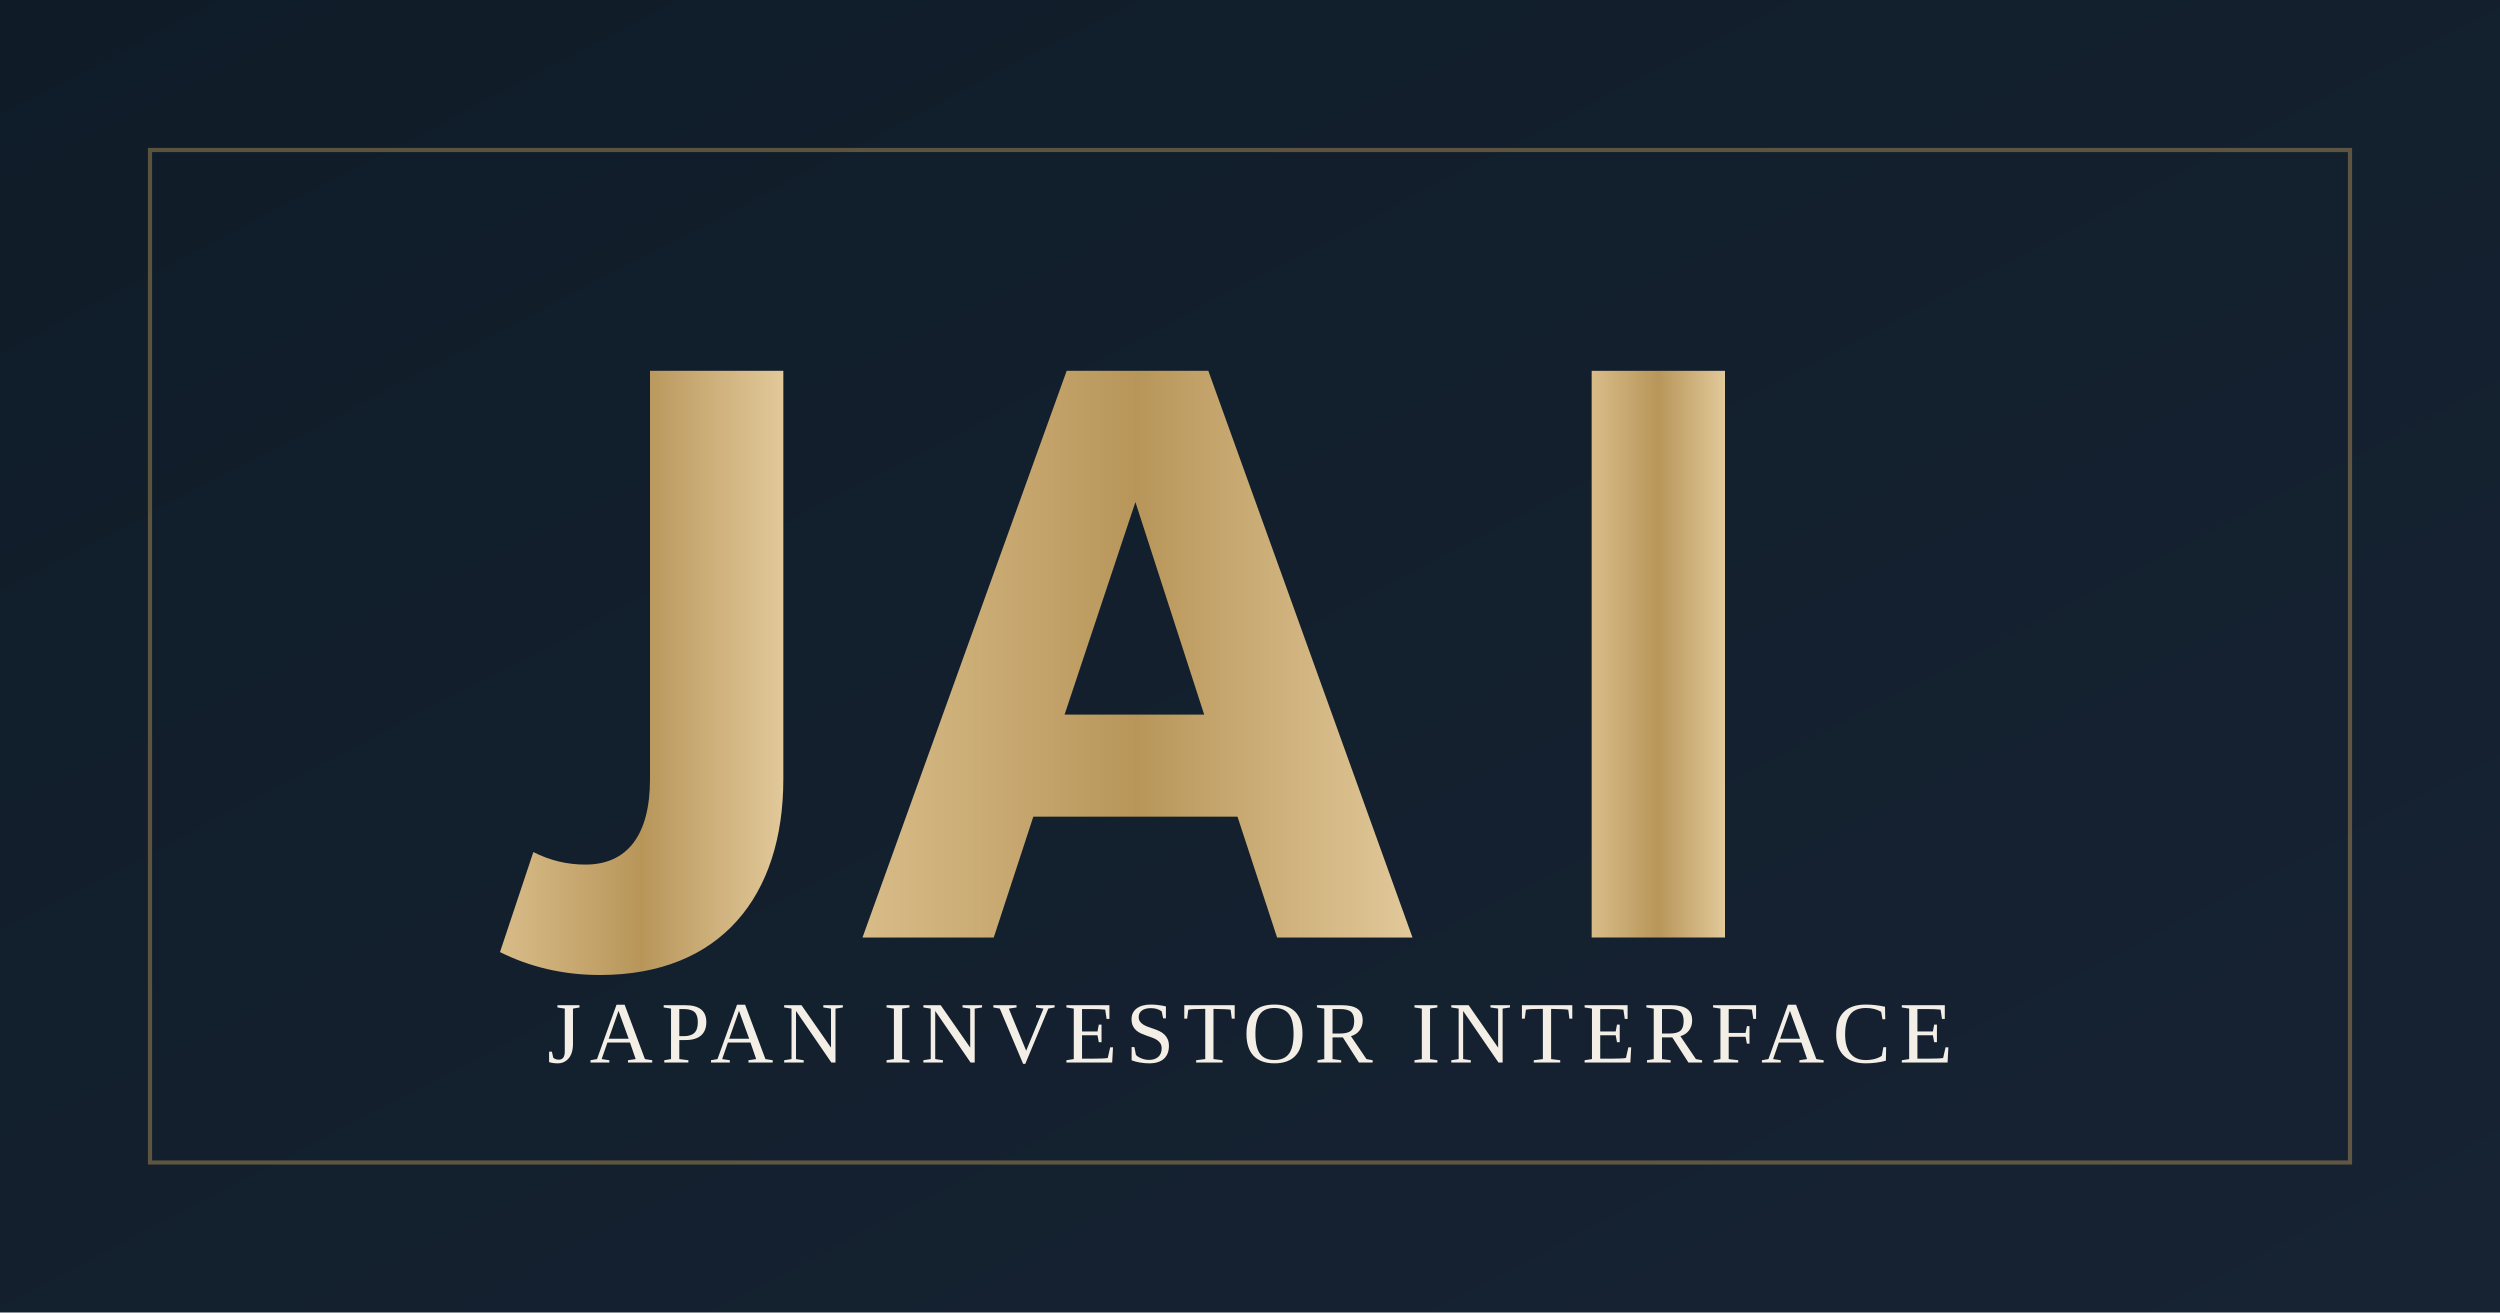
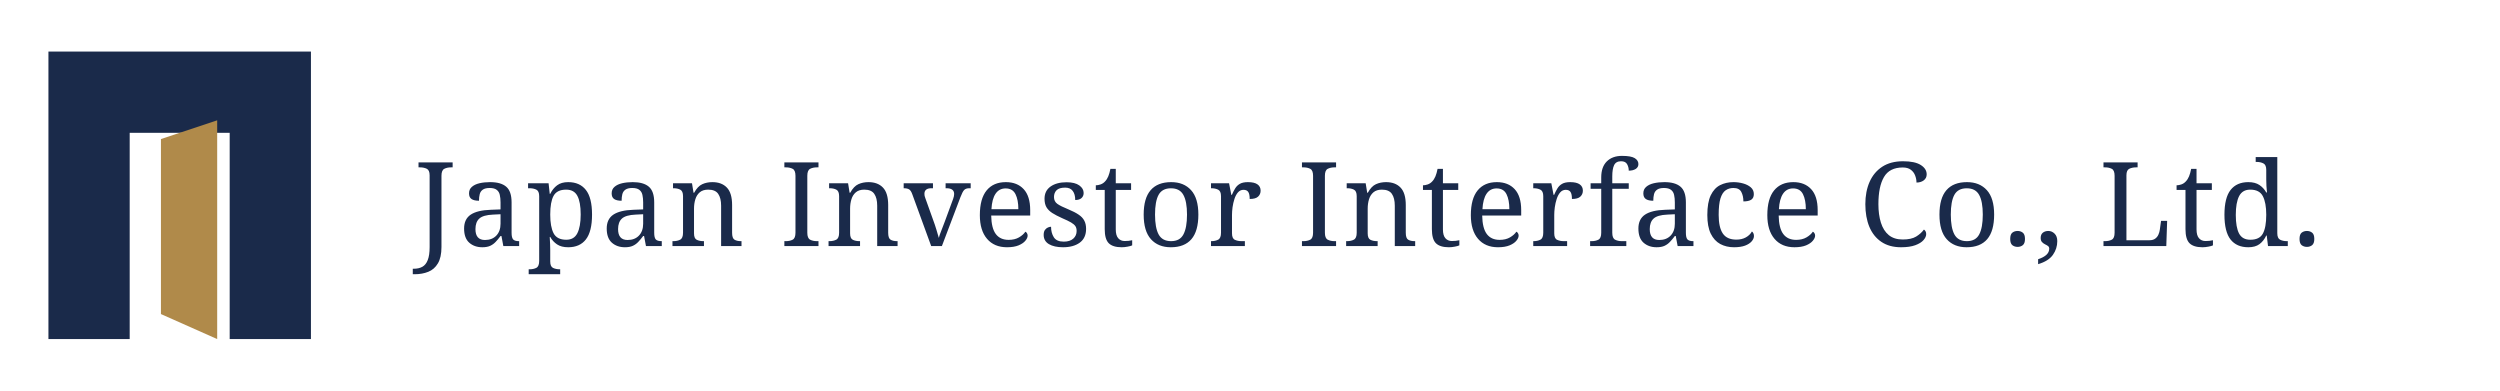
- <svg xmlns="http://www.w3.org/2000/svg" width="1200" height="630" viewBox="0 0 1200 630" role="img" aria-labelledby="title desc">
-   <defs>
-     <linearGradient id="bg" x1="0" y1="0" x2="1" y2="1">
-       <stop offset="0%" stop-color="#0f1c28" />
-       <stop offset="100%" stop-color="#172333" />
-     </linearGradient>
-     <linearGradient id="gold" x1="0" y1="0" x2="1" y2="0">
-       <stop offset="0%" stop-color="#d8bc88" />
-       <stop offset="50%" stop-color="#b8965a" />
-       <stop offset="100%" stop-color="#e2c99a" />
-     </linearGradient>
-   </defs>
-   <rect width="1200" height="630" fill="url(#bg)" />
-   <rect x="72" y="72" width="1056" height="486" fill="none" stroke="rgba(184,150,90,0.45)" stroke-width="2" />
-   <g fill="url(#gold)">
-     <path d="M312 178h64v196c0 56-30 94-88 94-18 0-34-4-48-11l16-48c8 4 16 6 25 6 20 0 31-14 31-41V178z" />
-     <path d="M512 178h68l98 272h-65l-19-58h-98l-19 58h-63l98-272zm66 165-33-102-34 102h67z" />
-     <path d="M764 178h64v272h-64V178z" />
+ <svg xmlns="http://www.w3.org/2000/svg" width="640" height="100" viewBox="0 0 640 100" role="img" aria-labelledby="t d">
+   <g transform="translate(6,10) scale(0.8)">
+     <path fill="#1a2a4a" d="M8,4 H92 V96 H66 V30 H34 V96 H8 Z" />
+     <path fill="#b08a4a" d="M44 32 L62 26 L62 96 L44 88 Z" />
  </g>
-   <text x="600" y="510" text-anchor="middle" fill="#f4efe6" font-family="'Noto Serif JP','Times New Roman',serif" font-size="42" letter-spacing="4">JAPAN INVESTOR INTERFACE</text>
+   <text x="106" y="63" fill="#1a2a4a" font-family="'Noto Serif JP','Yu Mincho','Hiragino Mincho ProN',serif" font-size="30" font-weight="400" letter-spacing=".02em">Japan Investor Interface Co., Ltd.</text>
</svg>
